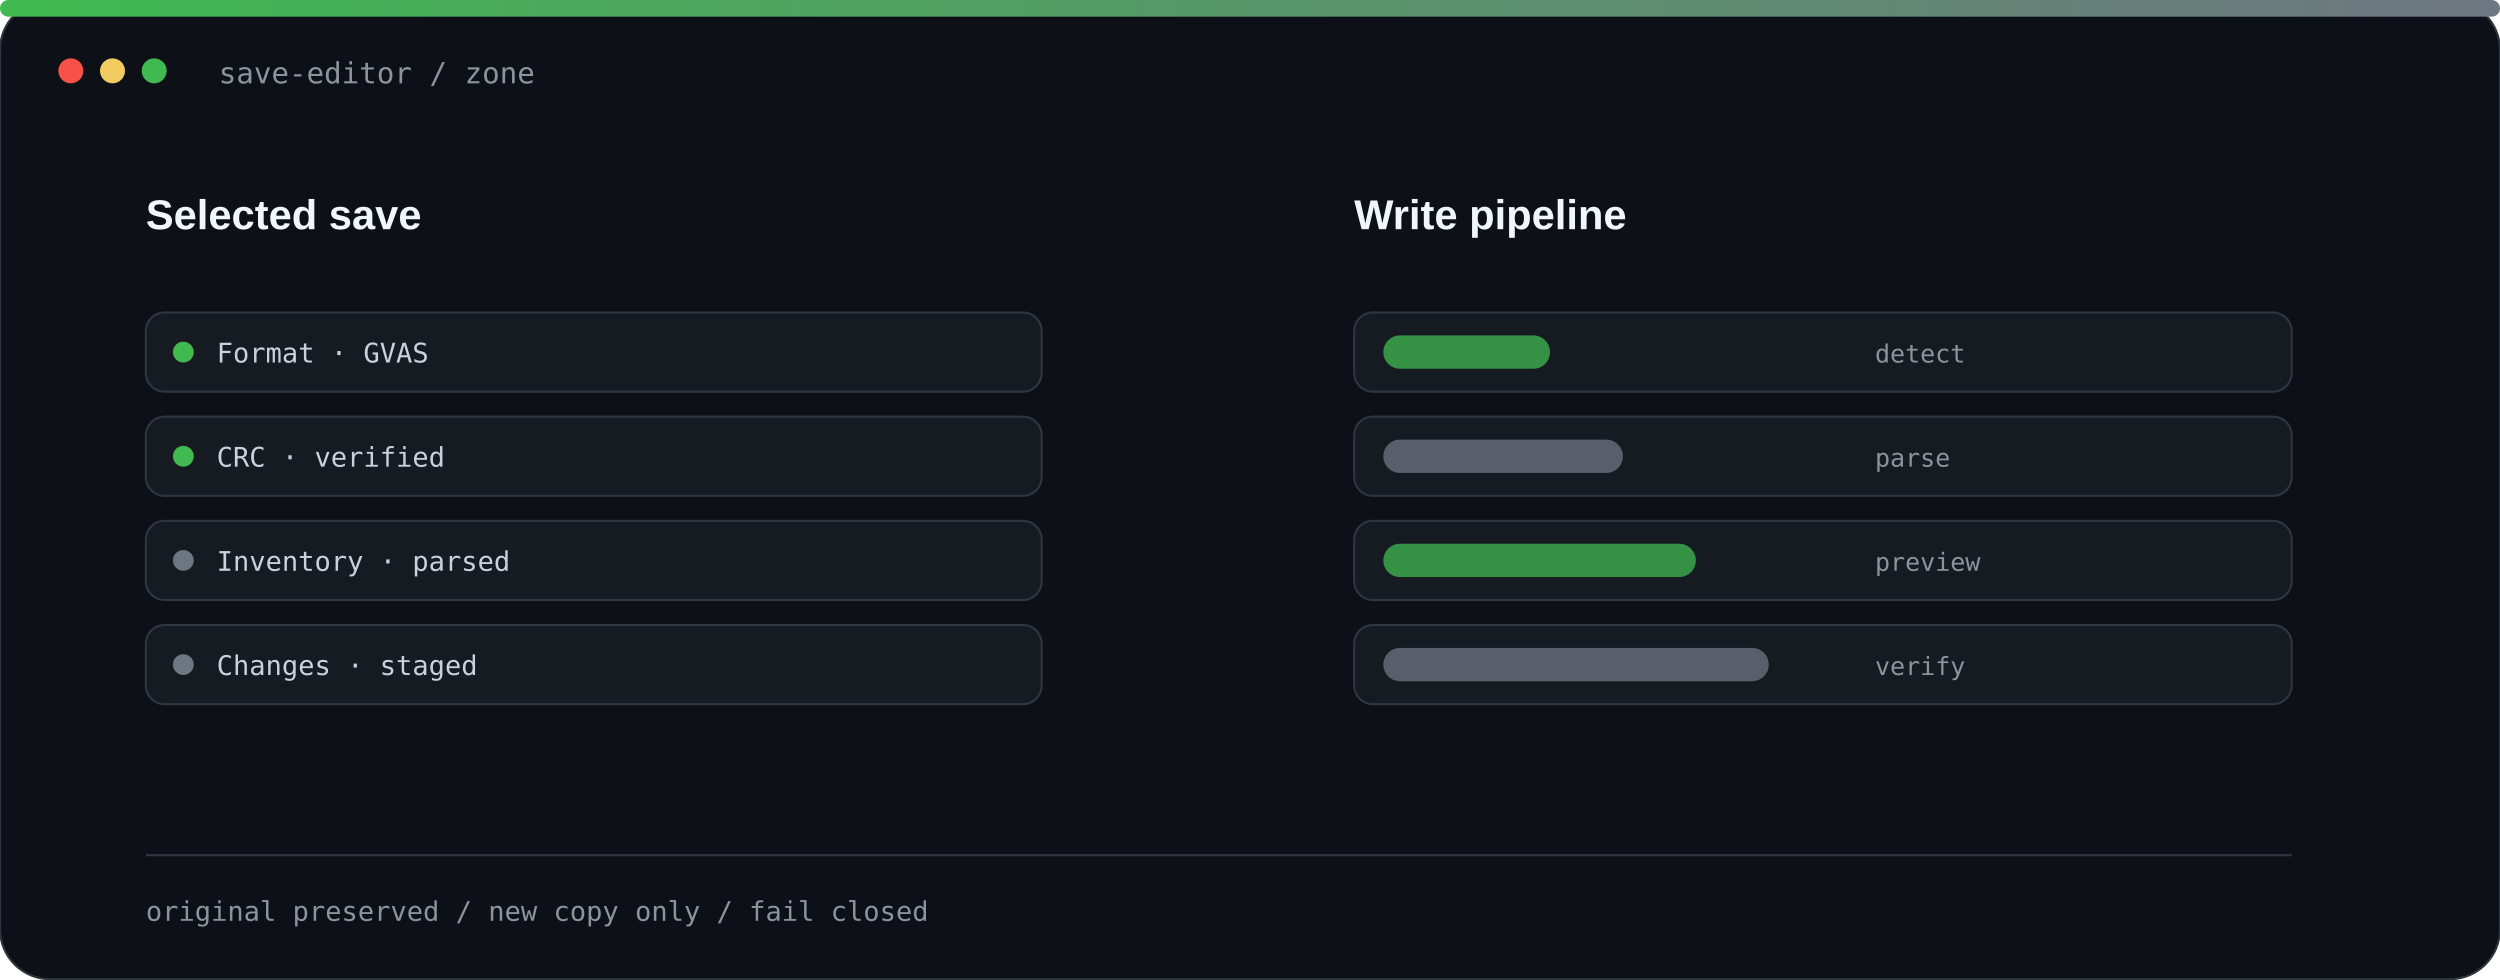
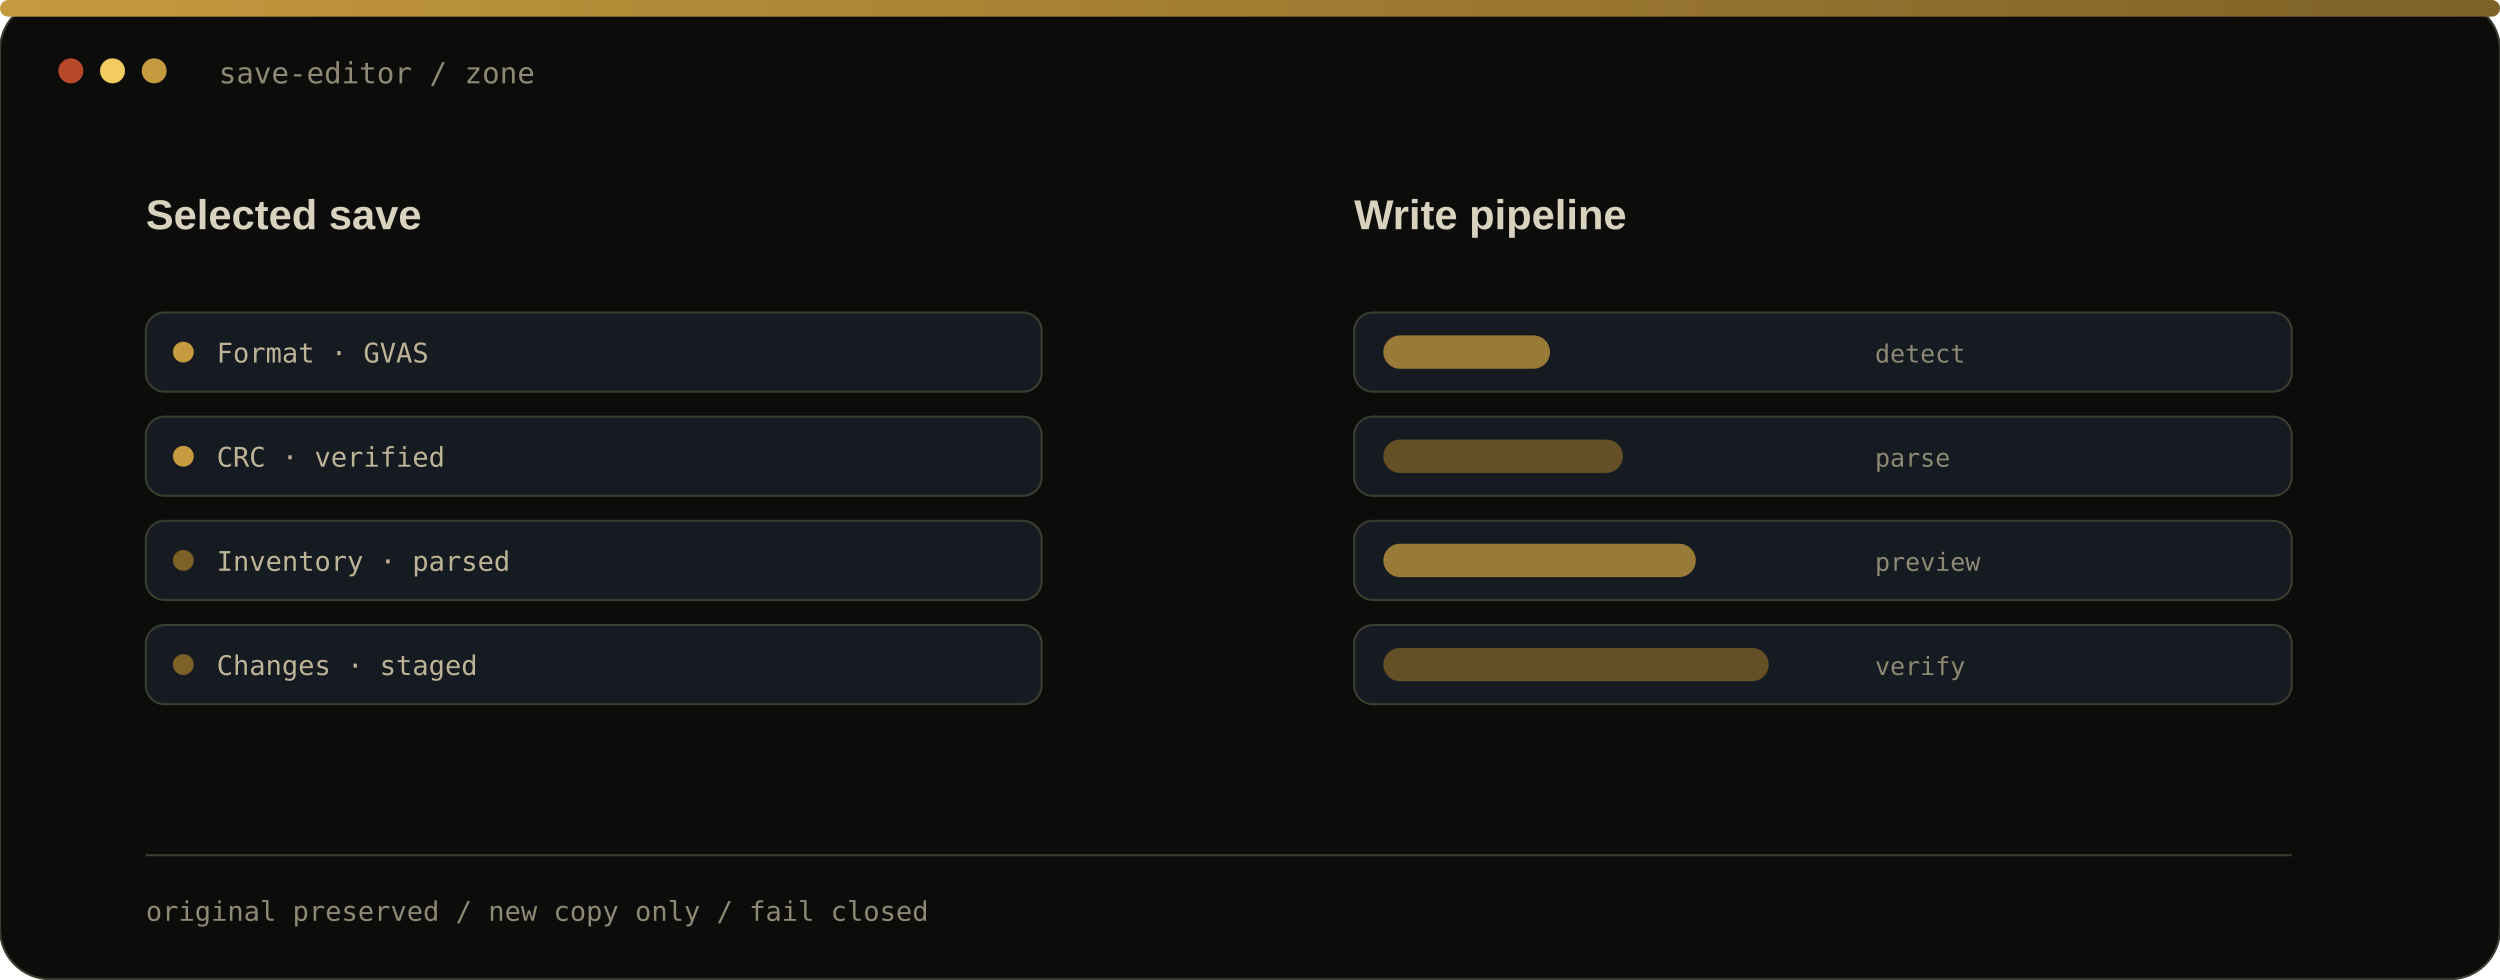
<svg xmlns="http://www.w3.org/2000/svg" width="1200" height="470" viewBox="0 0 1200 470">
  <defs>
    <linearGradient id="top" x1="0" y1="0" x2="1" y2="0">
-       <stop offset="0" stop-color="#3fb950" />
-       <stop offset="1" stop-color="#6e7681" />
+       <stop offset="0" stop-color="#C69A3E" />
+       <stop offset="1" stop-color="#7D6127" />
    </linearGradient>
  </defs>
-   <rect width="1200" height="470" rx="24" fill="#0d1117" stroke="#30363d" />
+   <rect width="1200" height="470" rx="24" fill="#0C0D0A" stroke="#3B3D30" />
  <rect x="0" y="0" width="1200" height="8" rx="4" fill="url(#top)" />
-   <circle cx="34" cy="34" r="6" fill="#f85149" />
+   <circle cx="34" cy="34" r="6" fill="#B8492B" />
  <circle cx="54" cy="34" r="6" fill="#f2cc60" />
-   <circle cx="74" cy="34" r="6" fill="#3fb950" />
-   <text x="105" y="40" fill="#8b949e" font-family="monospace" font-size="14">save-editor / zone</text>
-   <text x="70" y="110" fill="#f0f6fc" font-family="Arial,Helvetica,sans-serif" font-size="20" font-weight="700">Selected save</text>
-   <text x="650" y="110" fill="#f0f6fc" font-family="Arial,Helvetica,sans-serif" font-size="20" font-weight="700">Write pipeline</text>
+   <circle cx="74" cy="34" r="6" fill="#C69A3E" />
+   <text x="105" y="40" fill="#8E8974" font-family="monospace" font-size="14">save-editor / zone</text>
+   <text x="70" y="110" fill="#D8D2BE" font-family="Arial,Helvetica,sans-serif" font-size="20" font-weight="700">Selected save</text>
+   <text x="650" y="110" fill="#D8D2BE" font-family="Arial,Helvetica,sans-serif" font-size="20" font-weight="700">Write pipeline</text>
  <g transform="translate(70 150)">
-     <rect width="430" height="38" rx="9" fill="#161b22" stroke="#30363d" />
-     <circle cx="18" cy="19" r="5" fill="#3fb950" />
-     <text x="34" y="24" fill="#c9d1d9" font-family="monospace" font-size="13">Format · GVAS</text>
+     <rect width="430" height="38" rx="9" fill="#161b22" stroke="#3B3D30" />
+     <circle cx="18" cy="19" r="5" fill="#C69A3E" />
+     <text x="34" y="24" fill="#BEB397" font-family="monospace" font-size="13">Format · GVAS</text>
  </g>
  <g transform="translate(70 200)">
-     <rect width="430" height="38" rx="9" fill="#161b22" stroke="#30363d" />
-     <circle cx="18" cy="19" r="5" fill="#3fb950" />
-     <text x="34" y="24" fill="#c9d1d9" font-family="monospace" font-size="13">CRC · verified</text>
+     <rect width="430" height="38" rx="9" fill="#161b22" stroke="#3B3D30" />
+     <circle cx="18" cy="19" r="5" fill="#C69A3E" />
+     <text x="34" y="24" fill="#BEB397" font-family="monospace" font-size="13">CRC · verified</text>
  </g>
  <g transform="translate(70 250)">
-     <rect width="430" height="38" rx="9" fill="#161b22" stroke="#30363d" />
-     <circle cx="18" cy="19" r="5" fill="#6e7681" />
-     <text x="34" y="24" fill="#c9d1d9" font-family="monospace" font-size="13">Inventory · parsed</text>
+     <rect width="430" height="38" rx="9" fill="#161b22" stroke="#3B3D30" />
+     <circle cx="18" cy="19" r="5" fill="#7D6127" />
+     <text x="34" y="24" fill="#BEB397" font-family="monospace" font-size="13">Inventory · parsed</text>
  </g>
  <g transform="translate(70 300)">
-     <rect width="430" height="38" rx="9" fill="#161b22" stroke="#30363d" />
-     <circle cx="18" cy="19" r="5" fill="#6e7681" />
-     <text x="34" y="24" fill="#c9d1d9" font-family="monospace" font-size="13">Changes · staged</text>
+     <rect width="430" height="38" rx="9" fill="#161b22" stroke="#3B3D30" />
+     <circle cx="18" cy="19" r="5" fill="#7D6127" />
+     <text x="34" y="24" fill="#BEB397" font-family="monospace" font-size="13">Changes · staged</text>
  </g>
  <g transform="translate(650 150)">
-     <rect width="450" height="38" rx="9" fill="#161b22" stroke="#30363d" />
-     <rect x="14" y="11" width="80" height="16" rx="8" fill="#3fb950" opacity=".75" />
-     <text x="250" y="24" fill="#8b949e" font-family="monospace" font-size="12">detect</text>
+     <rect width="450" height="38" rx="9" fill="#161b22" stroke="#3B3D30" />
+     <rect x="14" y="11" width="80" height="16" rx="8" fill="#C69A3E" opacity=".75" />
+     <text x="250" y="24" fill="#8E8974" font-family="monospace" font-size="12">detect</text>
  </g>
  <g transform="translate(650 200)">
-     <rect width="450" height="38" rx="9" fill="#161b22" stroke="#30363d" />
-     <rect x="14" y="11" width="115" height="16" rx="8" fill="#6e7681" opacity=".75" />
-     <text x="250" y="24" fill="#8b949e" font-family="monospace" font-size="12">parse</text>
+     <rect width="450" height="38" rx="9" fill="#161b22" stroke="#3B3D30" />
+     <rect x="14" y="11" width="115" height="16" rx="8" fill="#7D6127" opacity=".75" />
+     <text x="250" y="24" fill="#8E8974" font-family="monospace" font-size="12">parse</text>
  </g>
  <g transform="translate(650 250)">
-     <rect width="450" height="38" rx="9" fill="#161b22" stroke="#30363d" />
-     <rect x="14" y="11" width="150" height="16" rx="8" fill="#3fb950" opacity=".75" />
-     <text x="250" y="24" fill="#8b949e" font-family="monospace" font-size="12">preview</text>
+     <rect width="450" height="38" rx="9" fill="#161b22" stroke="#3B3D30" />
+     <rect x="14" y="11" width="150" height="16" rx="8" fill="#C69A3E" opacity=".75" />
+     <text x="250" y="24" fill="#8E8974" font-family="monospace" font-size="12">preview</text>
  </g>
  <g transform="translate(650 300)">
-     <rect width="450" height="38" rx="9" fill="#161b22" stroke="#30363d" />
-     <rect x="14" y="11" width="185" height="16" rx="8" fill="#6e7681" opacity=".75" />
-     <text x="250" y="24" fill="#8b949e" font-family="monospace" font-size="12">verify</text>
+     <rect width="450" height="38" rx="9" fill="#161b22" stroke="#3B3D30" />
+     <rect x="14" y="11" width="185" height="16" rx="8" fill="#7D6127" opacity=".75" />
+     <text x="250" y="24" fill="#8E8974" font-family="monospace" font-size="12">verify</text>
  </g>
-   <rect x="70" y="410" width="1030" height="1" fill="#30363d" />
-   <text x="70" y="442" fill="#8b949e" font-family="monospace" font-size="13">original preserved / new copy only / fail closed</text>
+   <rect x="70" y="410" width="1030" height="1" fill="#3B3D30" />
+   <text x="70" y="442" fill="#8E8974" font-family="monospace" font-size="13">original preserved / new copy only / fail closed</text>
</svg>
